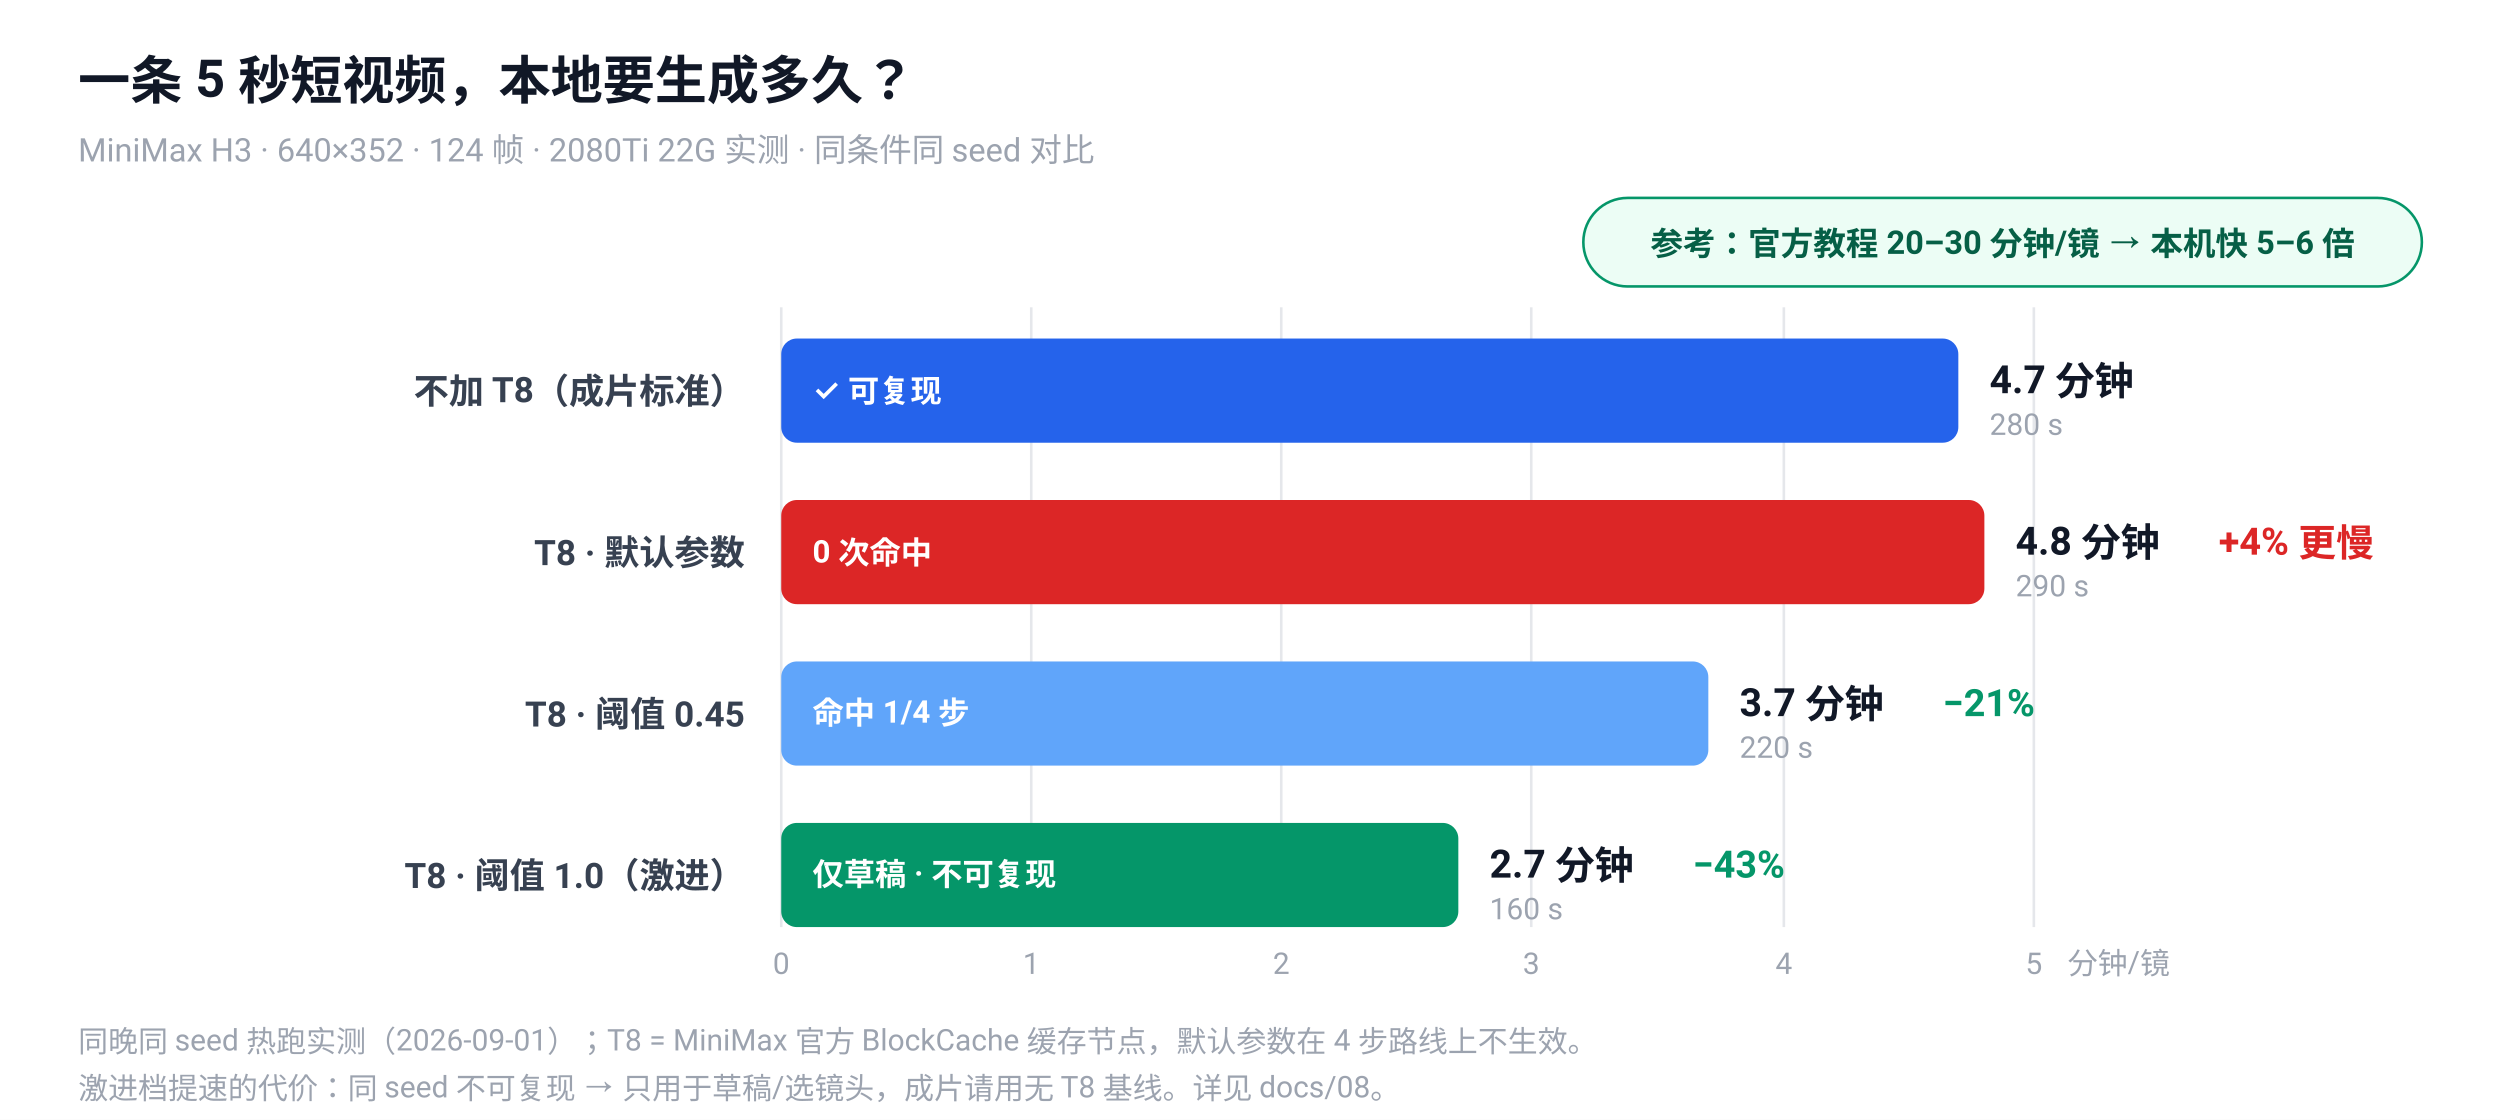
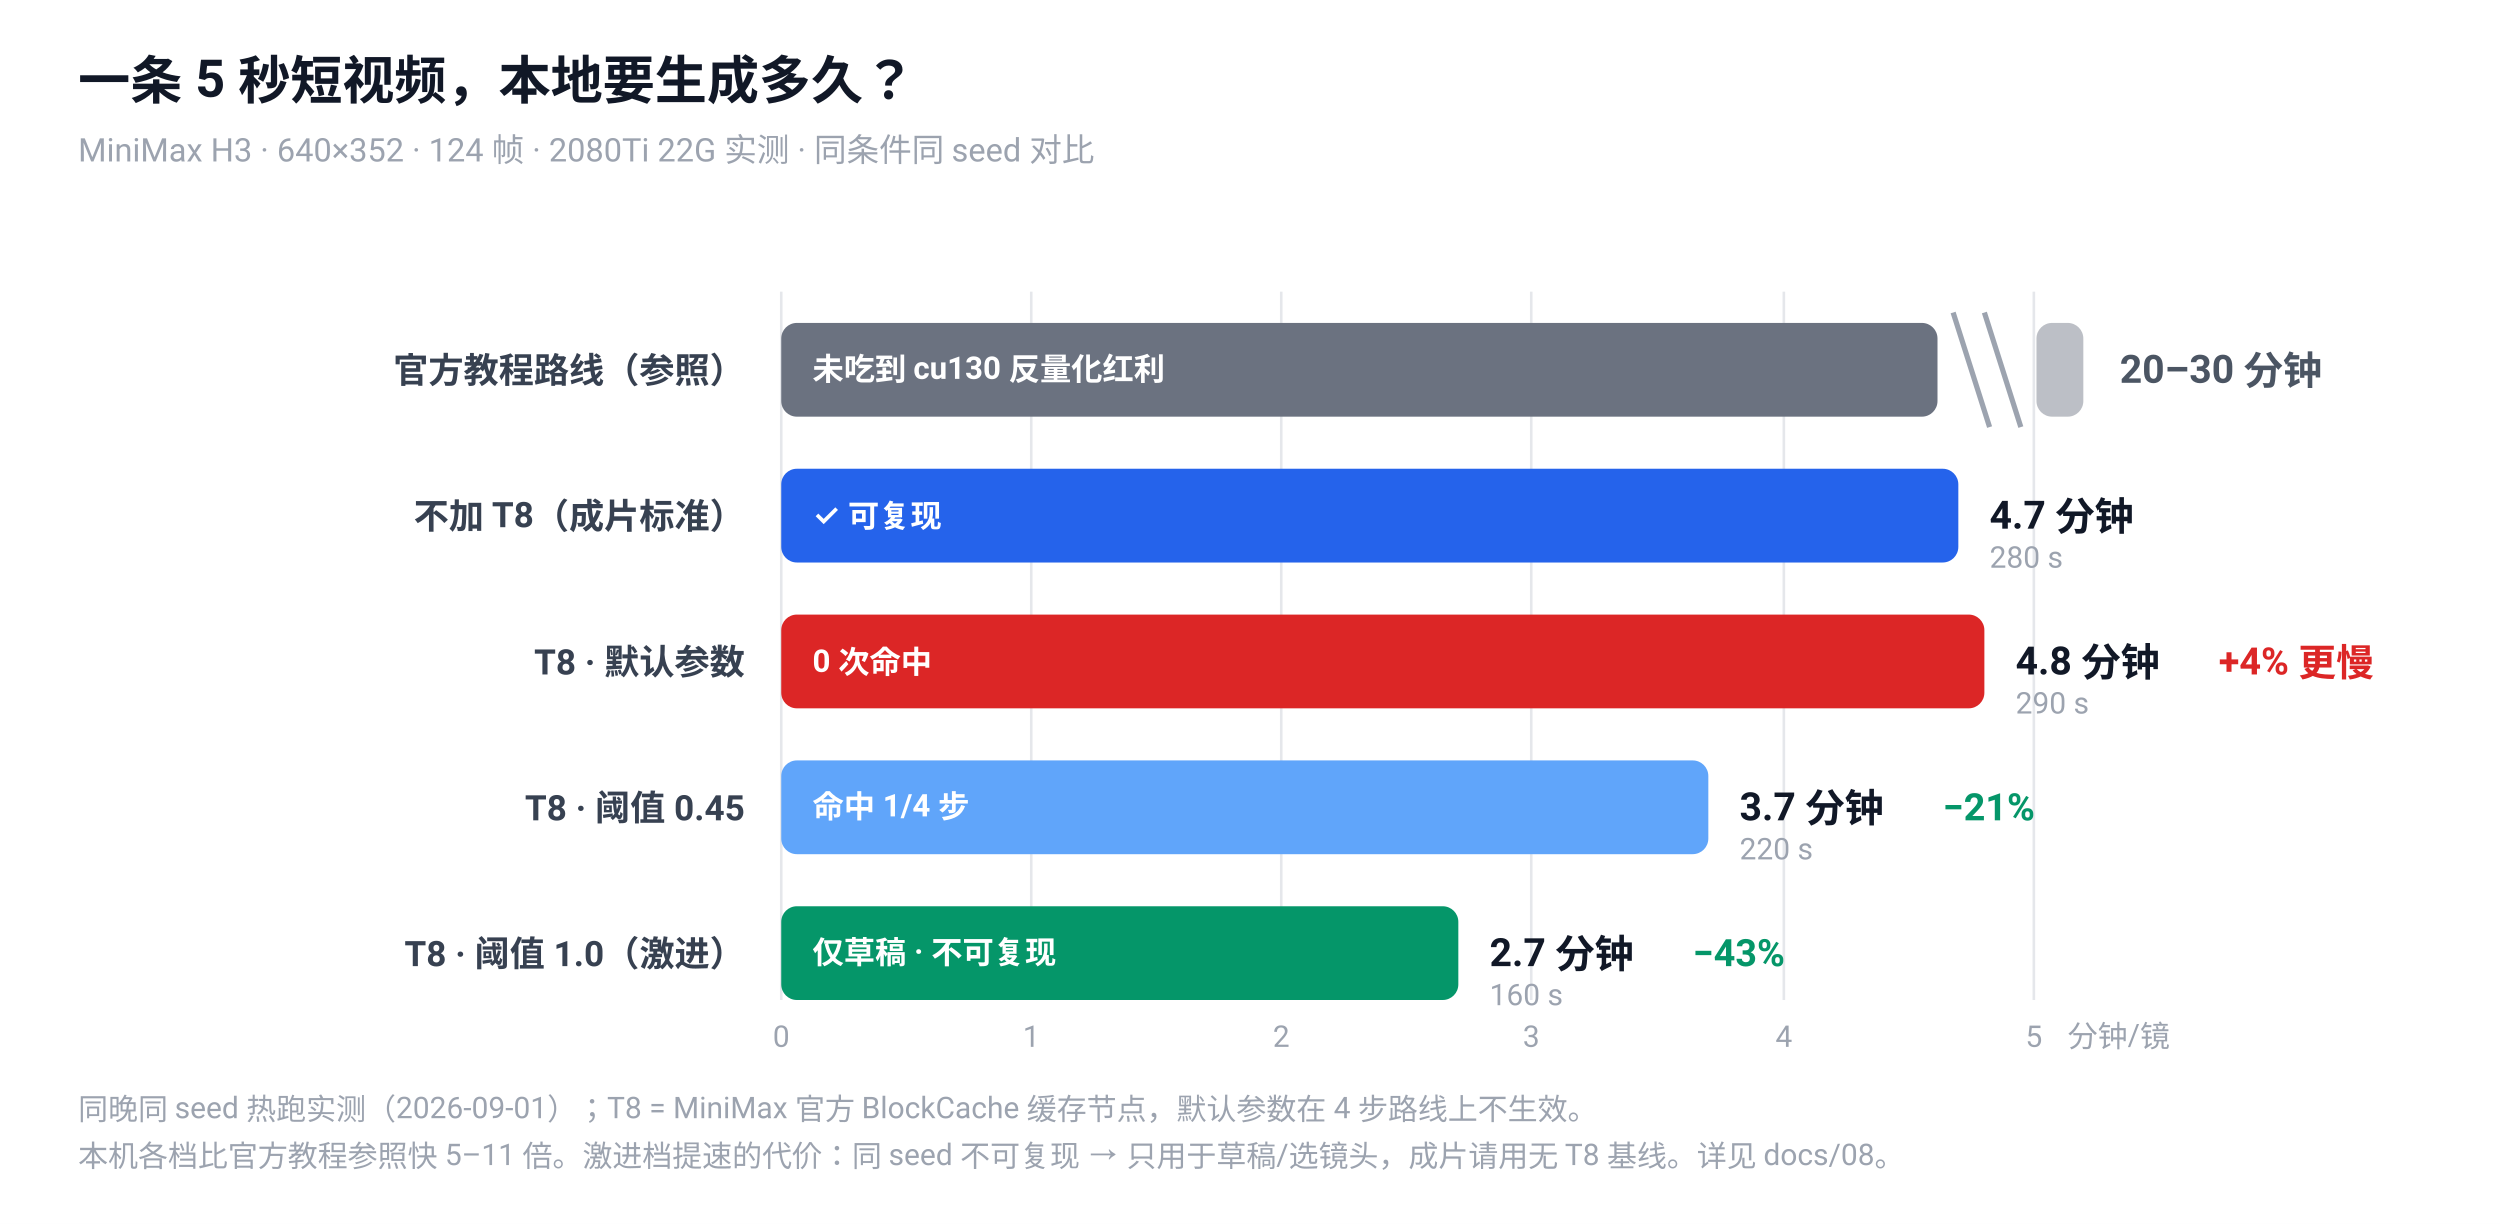
- <svg xmlns="http://www.w3.org/2000/svg" viewBox="0 0 960 430" font-family="-apple-system,Segoe UI,Roboto,Helvetica,Arial,PingFang SC,Microsoft YaHei,sans-serif">
-   <rect width="960" height="430" fill="#ffffff" />
+ <svg xmlns="http://www.w3.org/2000/svg" viewBox="0 0 960 470" font-family="-apple-system,Segoe UI,Roboto,Helvetica,Arial,PingFang SC,Microsoft YaHei,sans-serif">
+   <rect width="960" height="470" fill="#ffffff" />
  <text x="30" y="38" font-size="20" font-weight="700" fill="#111827">一条 5 秒短视频，本地要生成多久？</text>
  <text x="30" y="62" font-size="12.5" fill="#9ca3af">MiniMax H3 · 640×352 · 124 帧 · 2080Ti 22G 实测 · 同条件同 seed 对比</text>
-   <rect x="608" y="76" width="322" height="34" rx="17" fill="#ecfdf5" stroke="#059669" stroke-width="1" />
-   <text x="769" y="98" font-size="12.5" font-weight="600" fill="#065f46" text-anchor="middle">参考：官方教程 20–30 分钟/镜 → 本机快 5–6 倍</text>
-   <line x1="300" y1="118" x2="300" y2="356" stroke="#e5e7eb" stroke-width="1" />
-   <text x="300" y="374" font-size="11.5" fill="#9ca3af" text-anchor="middle">0</text>
-   <line x1="396" y1="118" x2="396" y2="356" stroke="#e5e7eb" stroke-width="1" />
-   <text x="396" y="374" font-size="11.5" fill="#9ca3af" text-anchor="middle">1</text>
-   <line x1="492" y1="118" x2="492" y2="356" stroke="#e5e7eb" stroke-width="1" />
-   <text x="492" y="374" font-size="11.5" fill="#9ca3af" text-anchor="middle">2</text>
-   <line x1="588" y1="118" x2="588" y2="356" stroke="#e5e7eb" stroke-width="1" />
-   <text x="588" y="374" font-size="11.5" fill="#9ca3af" text-anchor="middle">3</text>
-   <line x1="685" y1="118" x2="685" y2="356" stroke="#e5e7eb" stroke-width="1" />
-   <text x="685" y="374" font-size="11.5" fill="#9ca3af" text-anchor="middle">4</text>
-   <line x1="781" y1="118" x2="781" y2="356" stroke="#e5e7eb" stroke-width="1" />
-   <text x="781" y="374" font-size="11.5" fill="#9ca3af" text-anchor="middle">5</text>
-   <text x="794" y="374" font-size="11.5" fill="#9ca3af">分钟/镜</text>
-   <text x="286" y="155" font-size="13.5" fill="#374151" text-anchor="end" font-weight="600">不加 T8（成片标准）</text>
-   <rect x="300" y="130" width="452" height="40" rx="6" fill="#2563eb" />
-   <text x="312" y="154" font-size="12" font-weight="600" fill="#fff">✓ 可复现</text>
-   <text x="764" y="151" font-size="15" font-weight="700" fill="#111827">4.7 分钟</text>
-   <text x="764" y="167" font-size="11.5" fill="#9ca3af">280 s</text>
-   <text x="286" y="217" font-size="13.5" fill="#374151" text-anchor="end" font-weight="600">T8 · 默认参数</text>
-   <rect x="300" y="192" width="462" height="40" rx="6" fill="#dc2626" />
-   <text x="312" y="216" font-size="12" font-weight="600" fill="#fff">0 次命中</text>
-   <text x="774" y="213" font-size="15" font-weight="700" fill="#111827">4.8 分钟</text>
-   <text x="774" y="229" font-size="11.5" fill="#9ca3af">290 s</text>
-   <text x="852" y="213" font-size="14.5" font-weight="700" fill="#dc2626">+4% 更慢</text>
-   <text x="286" y="279" font-size="13.5" fill="#374151" text-anchor="end" font-weight="600">T8 · 阈值 0.45</text>
-   <rect x="300" y="254" width="356" height="40" rx="6" fill="#60a5fa" />
-   <text x="312" y="278" font-size="12" font-weight="600" fill="#fff">命中 1/4 步</text>
-   <text x="668" y="275" font-size="15" font-weight="700" fill="#111827">3.7 分钟</text>
-   <text x="668" y="291" font-size="11.5" fill="#9ca3af">220 s</text>
-   <text x="746" y="275" font-size="14.5" font-weight="700" fill="#059669">−21%</text>
-   <text x="286" y="341" font-size="13.5" fill="#374151" text-anchor="end" font-weight="600">T8 · 阈值 1.0（激进）</text>
-   <rect x="300" y="316" width="260" height="40" rx="6" fill="#059669" />
-   <text x="312" y="340" font-size="12" font-weight="600" fill="#fff">仅草稿 · 不可复现</text>
-   <text x="572" y="337" font-size="15" font-weight="700" fill="#111827">2.7 分钟</text>
-   <text x="572" y="353" font-size="11.5" fill="#9ca3af">160 s</text>
-   <text x="650" y="337" font-size="14.5" font-weight="700" fill="#059669">−43%</text>
-   <text x="30" y="404" font-size="11.5" fill="#9ca3af">同晚同 seed 热跑实测（2026-09-01）；T8 = MiniMax 官方 BlockCache 缓存节点，默认参数在 4 步路线上不生效。</text>
-   <text x="30" y="422" font-size="11.5" fill="#9ca3af">激进档提速的代价：同 seed 不可复现 → 只用于草稿/选镜头，成片请用无 T8 基线。详见 docs/08。</text>
+   <line x1="300" y1="112" x2="300" y2="384" stroke="#e5e7eb" stroke-width="1" />
+   <text x="300" y="402" font-size="11.5" fill="#9ca3af" text-anchor="middle">0</text>
+   <line x1="396" y1="112" x2="396" y2="384" stroke="#e5e7eb" stroke-width="1" />
+   <text x="396" y="402" font-size="11.5" fill="#9ca3af" text-anchor="middle">1</text>
+   <line x1="492" y1="112" x2="492" y2="384" stroke="#e5e7eb" stroke-width="1" />
+   <text x="492" y="402" font-size="11.5" fill="#9ca3af" text-anchor="middle">2</text>
+   <line x1="588" y1="112" x2="588" y2="384" stroke="#e5e7eb" stroke-width="1" />
+   <text x="588" y="402" font-size="11.5" fill="#9ca3af" text-anchor="middle">3</text>
+   <line x1="685" y1="112" x2="685" y2="384" stroke="#e5e7eb" stroke-width="1" />
+   <text x="685" y="402" font-size="11.5" fill="#9ca3af" text-anchor="middle">4</text>
+   <line x1="781" y1="112" x2="781" y2="384" stroke="#e5e7eb" stroke-width="1" />
+   <text x="781" y="402" font-size="11.5" fill="#9ca3af" text-anchor="middle">5</text>
+   <text x="794" y="402" font-size="11.5" fill="#9ca3af">分钟/镜</text>
+   <text x="286" y="147" font-size="13.5" fill="#374151" text-anchor="end" font-weight="600">官方教程路线（参照）</text>
+   <rect x="300" y="124" width="444" height="36" rx="6" fill="#6b7280" />
+   <text x="312" y="146" font-size="12" font-weight="600" fill="#fff">未吃到 cu130 反量化红利</text>
+   <path d="M750 120 l14 44 M762 120 l14 44" stroke="#9ca3af" stroke-width="2" fill="none" />
+   <rect x="782" y="124" width="18" height="36" rx="6" fill="#6b7280" opacity="0.45" />
+   <text x="814" y="147" font-size="15" font-weight="700" fill="#4b5563">20–30 分钟</text>
+   <text x="286" y="203" font-size="13.5" fill="#374151" text-anchor="end" font-weight="600">不加 T8（成片标准）</text>
+   <rect x="300" y="180" width="452" height="36" rx="6" fill="#2563eb" />
+   <text x="312" y="202" font-size="12" font-weight="600" fill="#fff">✓ 可复现</text>
+   <text x="764" y="203" font-size="15" font-weight="700" fill="#111827">4.7 分钟</text>
+   <text x="764" y="218" font-size="11.5" fill="#9ca3af">280 s</text>
+   <text x="286" y="259" font-size="13.5" fill="#374151" text-anchor="end" font-weight="600">T8 · 默认参数</text>
+   <rect x="300" y="236" width="462" height="36" rx="6" fill="#dc2626" />
+   <text x="312" y="258" font-size="12" font-weight="600" fill="#fff">0 次命中</text>
+   <text x="774" y="259" font-size="15" font-weight="700" fill="#111827">4.8 分钟</text>
+   <text x="774" y="274" font-size="11.5" fill="#9ca3af">290 s</text>
+   <text x="852" y="259" font-size="14.5" font-weight="700" fill="#dc2626">+4% 更慢</text>
+   <text x="286" y="315" font-size="13.5" fill="#374151" text-anchor="end" font-weight="600">T8 · 阈值 0.45</text>
+   <rect x="300" y="292" width="356" height="36" rx="6" fill="#60a5fa" />
+   <text x="312" y="314" font-size="12" font-weight="600" fill="#fff">命中 1/4 步</text>
+   <text x="668" y="315" font-size="15" font-weight="700" fill="#111827">3.7 分钟</text>
+   <text x="668" y="330" font-size="11.5" fill="#9ca3af">220 s</text>
+   <text x="746" y="315" font-size="14.5" font-weight="700" fill="#059669">−21%</text>
+   <text x="286" y="371" font-size="13.5" fill="#374151" text-anchor="end" font-weight="600">T8 · 阈值 1.0（激进）</text>
+   <rect x="300" y="348" width="260" height="36" rx="6" fill="#059669" />
+   <text x="312" y="370" font-size="12" font-weight="600" fill="#fff">仅草稿 · 不可复现</text>
+   <text x="572" y="371" font-size="15" font-weight="700" fill="#111827">2.7 分钟</text>
+   <text x="572" y="386" font-size="11.5" fill="#9ca3af">160 s</text>
+   <text x="650" y="371" font-size="14.5" font-weight="700" fill="#059669">−43%</text>
+   <text x="30" y="430" font-size="11.5" fill="#9ca3af">同晚同 seed 热跑实测（2026-09-01）；T8 = MiniMax 官方 BlockCache 缓存节点，默认参数在 4 步路线上不生效。</text>
+   <text x="30" y="448" font-size="11.5" fill="#9ca3af">本机各档比官方教程参照快 5–11 倍。激进档提速的代价：同 seed 不可复现 → 只用于草稿/选镜头，成片请用无 T8 基线。详见 docs/08。</text>
</svg>
